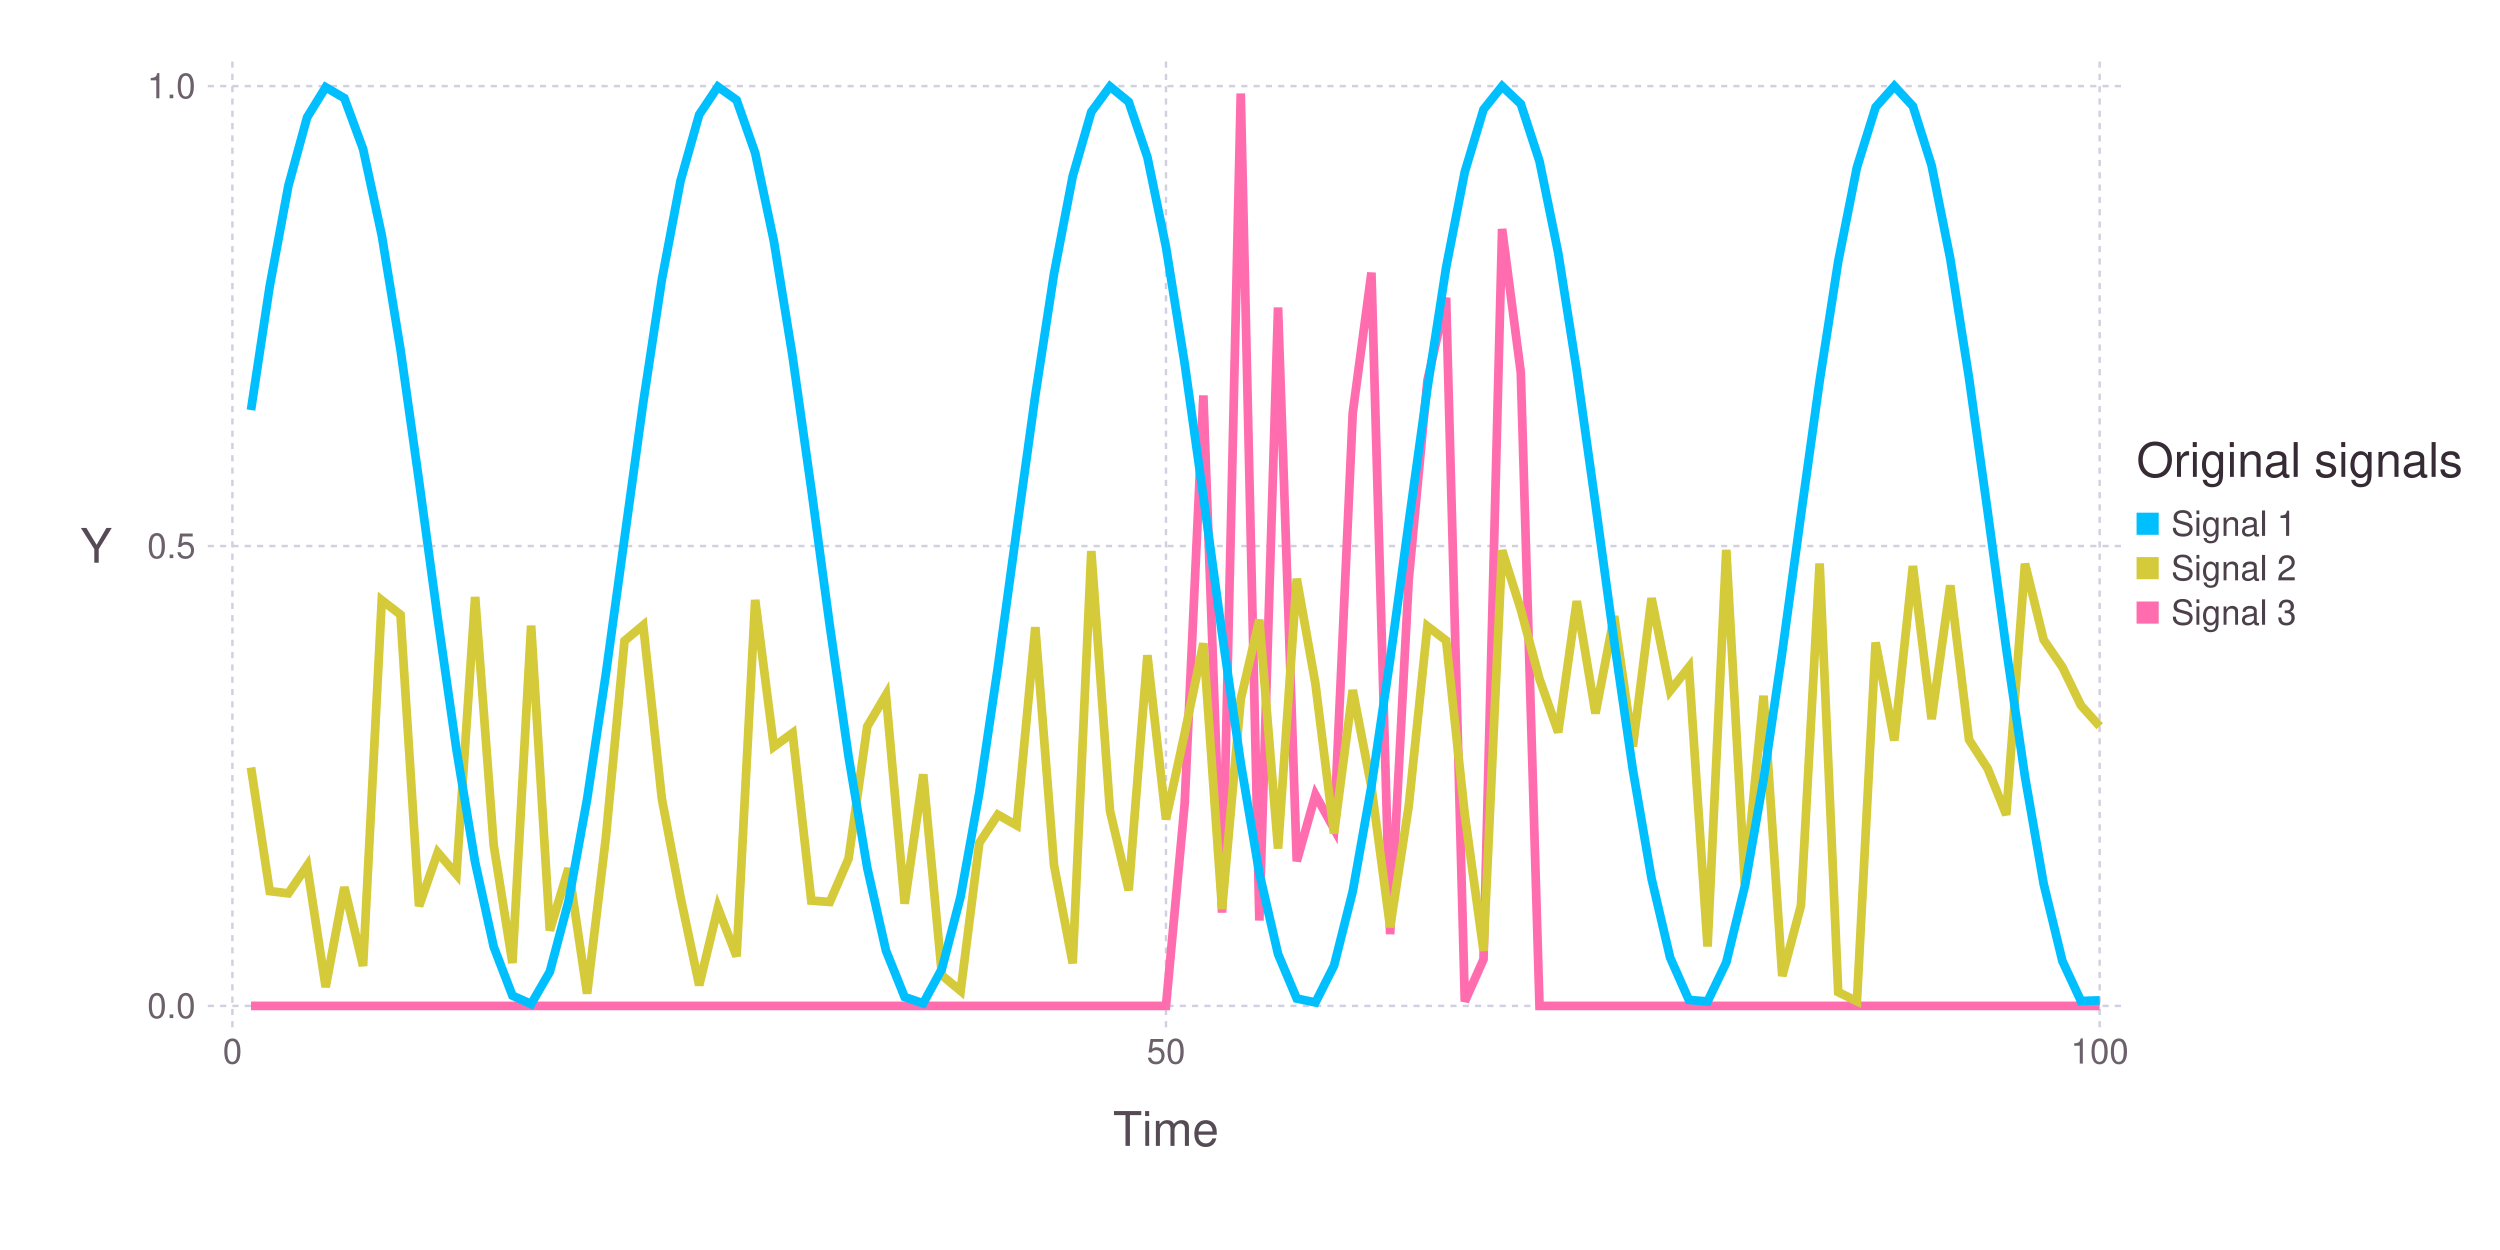
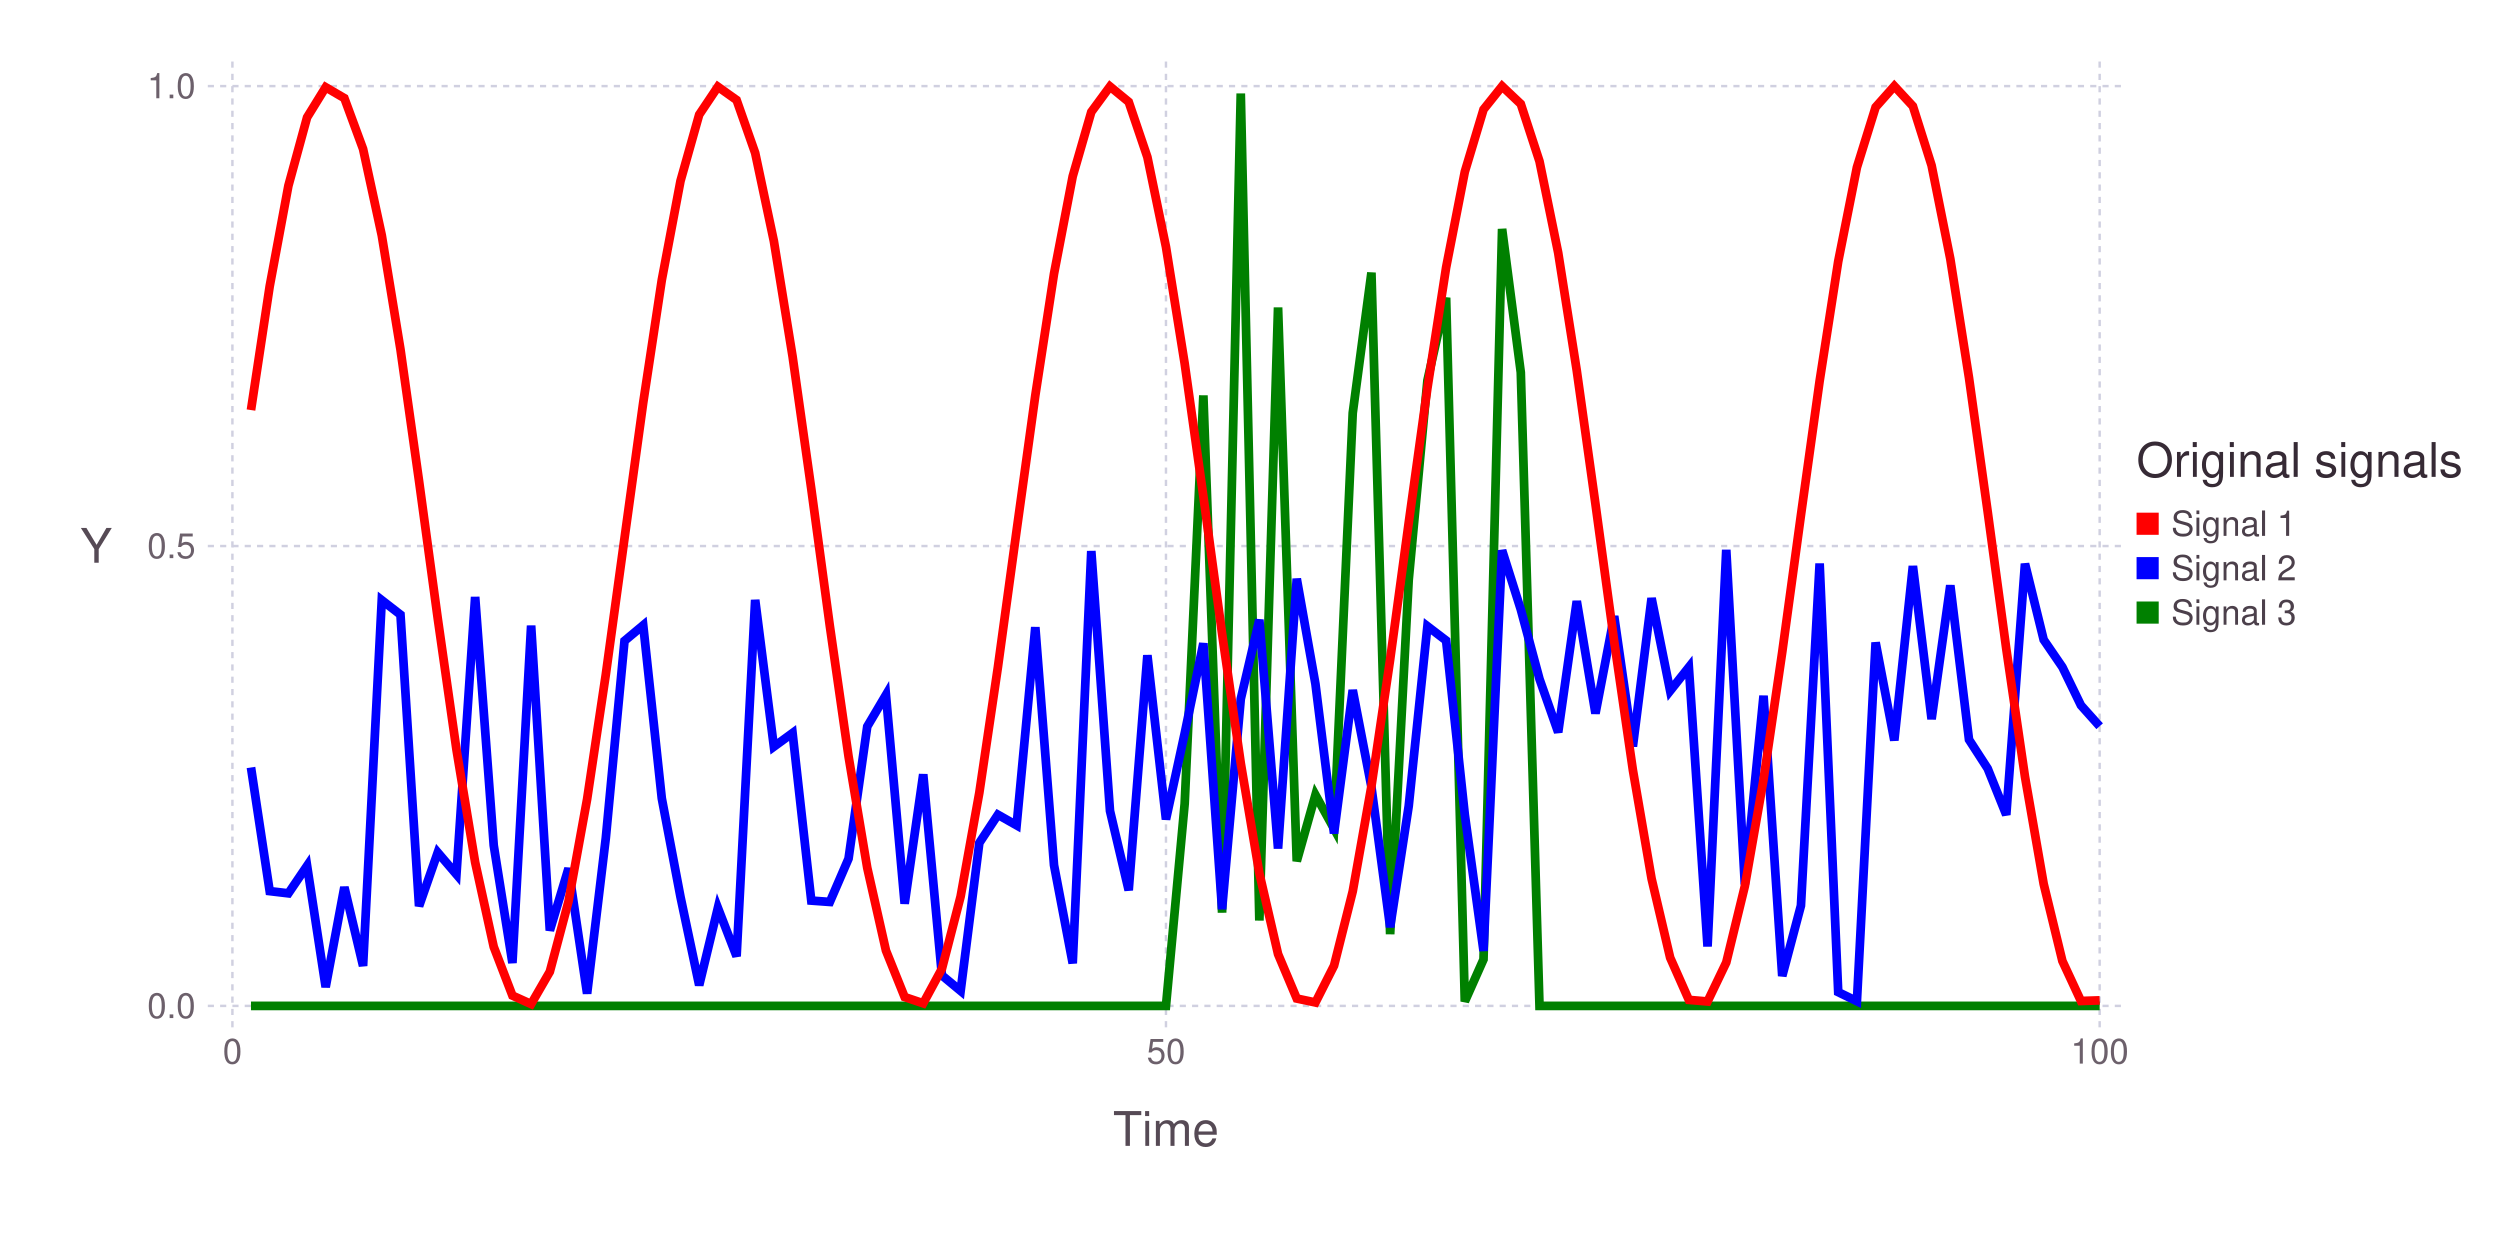
<svg xmlns="http://www.w3.org/2000/svg" version="1.2" width="203.2mm" height="101.6mm" viewBox="0 0 203.2 101.6" stroke="none" fill="#000000" stroke-width="0.3" font-size="3.88">
  <g class="plotroot xscalable yscalable" id="img-18da4b42-1">
    <g font-size="3.88" font-family="'PT Sans','Helvetica Neue','Helvetica',sans-serif" fill="#564A55" stroke="#000000" stroke-opacity="0.000" id="img-18da4b42-2">
      <text x="94.77" y="90.81" text-anchor="middle" dy="0.6em">Time</text>
    </g>
    <g class="guide xlabels" font-size="2.82" font-family="'PT Sans Caption','Helvetica Neue','Helvetica',sans-serif" fill="#6C606B" id="img-18da4b42-3">
      <text x="18.89" y="84.76" text-anchor="middle" dy="0.6em">0</text>
      <text x="94.77" y="84.76" text-anchor="middle" dy="0.6em">50</text>
      <text x="170.66" y="84.76" text-anchor="middle" dy="0.6em">100</text>
    </g>
    <g class="guide colorkey" id="img-18da4b42-4">
      <g fill="#4C404B" font-size="2.82" font-family="'PT Sans','Helvetica Neue','Helvetica',sans-serif" id="img-18da4b42-5">
-         <text x="176.47" y="42.57" dy="0.35em" id="img-18da4b42-6" class="color_Signal_1">Signal 1</text>
-         <text x="176.47" y="46.18" dy="0.35em" id="img-18da4b42-7" class="color_Signal_2">Signal 2</text>
-         <text x="176.47" y="49.79" dy="0.35em" id="img-18da4b42-8" class="color_Signal_3">Signal 3</text>
+         <text x="176.47" y="42.57" dy="0.35em">Signal 1</text>
+         <text x="176.47" y="46.18" dy="0.35em">Signal 2</text>
+         <text x="176.47" y="49.79" dy="0.35em">Signal 3</text>
      </g>
-       <g stroke="#000000" stroke-opacity="0.000" id="img-18da4b42-9">
-         <rect x="173.66" y="41.67" width="1.8" height="1.8" id="img-18da4b42-10" fill="#00BFFF" class="color_Signal_1" />
-         <rect x="173.66" y="45.28" width="1.8" height="1.8" id="img-18da4b42-11" fill="#D4CA3A" class="color_Signal_2" />
-         <rect x="173.66" y="48.89" width="1.8" height="1.8" id="img-18da4b42-12" fill="#FF6DAE" class="color_Signal_3" />
+       <g stroke="#000000" stroke-opacity="0.000" id="img-18da4b42-6">
+         <rect x="173.66" y="41.67" width="1.8" height="1.8" fill="#FF0000" />
+         <rect x="173.66" y="45.28" width="1.8" height="1.8" fill="#0000FF" />
+         <rect x="173.66" y="48.89" width="1.8" height="1.8" fill="#008000" />
      </g>
-       <g fill="#362A35" font-size="3.88" font-family="'PT Sans','Helvetica Neue','Helvetica',sans-serif" stroke="#000000" stroke-opacity="0.000" id="img-18da4b42-13">
-         <text x="173.66" y="38.76" id="img-18da4b42-14">Original signals</text>
+       <g fill="#362A35" font-size="3.88" font-family="'PT Sans','Helvetica Neue','Helvetica',sans-serif" stroke="#000000" stroke-opacity="0.000" id="img-18da4b42-7">
+         <text x="173.66" y="38.76">Original signals</text>
      </g>
    </g>
-     <g clip-path="url(#img-18da4b42-15)">
-       <g id="img-18da4b42-16">
-         <g pointer-events="visible" opacity="1" fill="#000000" fill-opacity="0.000" stroke="#000000" stroke-opacity="0.000" class="guide background" id="img-18da4b42-17">
-           <rect x="16.89" y="5" width="155.78" height="78.76" id="img-18da4b42-18" />
+     <g clip-path="url(#img-18da4b42-8)">
+       <g id="img-18da4b42-9">
+         <g pointer-events="visible" opacity="1" fill="#000000" fill-opacity="0.000" stroke="#000000" stroke-opacity="0.000" class="guide background" id="img-18da4b42-10">
+           <rect x="16.89" y="5" width="155.78" height="78.76" />
        </g>
-         <g class="guide ygridlines xfixed" stroke-dasharray="0.5,0.5" stroke-width="0.2" stroke="#D0D0E0" id="img-18da4b42-19">
-           <path fill="none" d="M16.89,81.76 L 172.66 81.76" id="img-18da4b42-20" />
-           <path fill="none" d="M16.89,44.38 L 172.66 44.38" id="img-18da4b42-21" />
-           <path fill="none" d="M16.89,7 L 172.66 7" id="img-18da4b42-22" />
+         <g class="guide ygridlines xfixed" stroke-dasharray="0.5,0.5" stroke-width="0.2" stroke="#D0D0E0" id="img-18da4b42-11">
+           <path fill="none" d="M16.89,81.76 L 172.66 81.76" />
+           <path fill="none" d="M16.89,44.38 L 172.66 44.38" />
+           <path fill="none" d="M16.89,7 L 172.66 7" />
        </g>
-         <g class="guide xgridlines yfixed" stroke-dasharray="0.5,0.5" stroke-width="0.2" stroke="#D0D0E0" id="img-18da4b42-23">
-           <path fill="none" d="M18.89,5 L 18.89 83.76" id="img-18da4b42-24" />
-           <path fill="none" d="M94.77,5 L 94.77 83.76" id="img-18da4b42-25" />
-           <path fill="none" d="M170.66,5 L 170.66 83.76" id="img-18da4b42-26" />
+         <g class="guide xgridlines yfixed" stroke-dasharray="0.5,0.5" stroke-width="0.2" stroke="#D0D0E0" id="img-18da4b42-12">
+           <path fill="none" d="M18.89,5 L 18.89 83.76" />
+           <path fill="none" d="M94.77,5 L 94.77 83.76" />
+           <path fill="none" d="M170.66,5 L 170.66 83.76" />
        </g>
-         <g class="plotpanel" id="img-18da4b42-27">
-           <g stroke-width="0.71" fill="#000000" fill-opacity="0.000" class="geometry color_Signal_3" stroke-dasharray="none" stroke="#FF6DAE" id="img-18da4b42-28">
-             <path fill="none" d="M20.4,81.76 L 21.92 81.76 23.44 81.76 24.96 81.76 26.47 81.76 27.99 81.76 29.51 81.76 31.03 81.76 32.55 81.76 34.06 81.76 35.58 81.76 37.1 81.76 38.62 81.76 40.13 81.76 41.65 81.76 43.17 81.76 44.69 81.76 46.21 81.76 47.72 81.76 49.24 81.76 50.76 81.76 52.28 81.76 53.79 81.76 55.31 81.76 56.83 81.76 58.35 81.76 59.87 81.76 61.38 81.76 62.9 81.76 64.42 81.76 65.94 81.76 67.45 81.76 68.97 81.76 70.49 81.76 72.01 81.76 73.53 81.76 75.04 81.76 76.56 81.76 78.08 81.76 79.6 81.76 81.11 81.76 82.63 81.76 84.15 81.76 85.67 81.76 87.19 81.76 88.7 81.76 90.22 81.76 91.74 81.76 93.26 81.76 94.77 81.76 96.29 65.33 97.81 32.14 99.33 74.18 100.85 7.6 102.36 74.82 103.88 24.99 105.4 70 106.92 64.61 108.43 67.36 109.95 33.57 111.47 22.16 112.99 75.93 114.5 47.13 116.02 30.93 117.54 24.2 119.06 81.4 120.58 77.98 122.09 18.61 123.61 30.27 125.13 81.76 126.65 81.76 128.16 81.76 129.68 81.76 131.2 81.76 132.72 81.76 134.24 81.76 135.75 81.76 137.27 81.76 138.79 81.76 140.31 81.76 141.82 81.76 143.34 81.76 144.86 81.76 146.38 81.76 147.9 81.76 149.41 81.76 150.93 81.76 152.45 81.76 153.97 81.76 155.48 81.76 157 81.76 158.52 81.76 160.04 81.76 161.56 81.76 163.07 81.76 164.59 81.76 166.11 81.76 167.63 81.76 169.14 81.76 170.66 81.76" id="img-18da4b42-29" />
+         <g class="plotpanel" id="img-18da4b42-13">
+           <g stroke-width="0.71" fill="#000000" fill-opacity="0.000" class="geometry" stroke-dasharray="none" stroke="#008000" id="img-18da4b42-14">
+             <path fill="none" d="M20.4,81.76 L 21.92 81.76 23.44 81.76 24.96 81.76 26.47 81.76 27.99 81.76 29.51 81.76 31.03 81.76 32.55 81.76 34.06 81.76 35.58 81.76 37.1 81.76 38.62 81.76 40.13 81.76 41.65 81.76 43.17 81.76 44.69 81.76 46.21 81.76 47.72 81.76 49.24 81.76 50.76 81.76 52.28 81.76 53.79 81.76 55.31 81.76 56.83 81.76 58.35 81.76 59.87 81.76 61.38 81.76 62.9 81.76 64.42 81.76 65.94 81.76 67.45 81.76 68.97 81.76 70.49 81.76 72.01 81.76 73.53 81.76 75.04 81.76 76.56 81.76 78.08 81.76 79.6 81.76 81.11 81.76 82.63 81.76 84.15 81.76 85.67 81.76 87.19 81.76 88.7 81.76 90.22 81.76 91.74 81.76 93.26 81.76 94.77 81.76 96.29 65.33 97.81 32.14 99.33 74.18 100.85 7.6 102.36 74.82 103.88 24.99 105.4 70 106.92 64.61 108.43 67.36 109.95 33.57 111.47 22.16 112.99 75.93 114.5 47.13 116.02 30.93 117.54 24.2 119.06 81.4 120.58 77.98 122.09 18.61 123.61 30.27 125.13 81.76 126.65 81.76 128.16 81.76 129.68 81.76 131.2 81.76 132.72 81.76 134.24 81.76 135.75 81.76 137.27 81.76 138.79 81.76 140.31 81.76 141.82 81.76 143.34 81.76 144.86 81.76 146.38 81.76 147.9 81.76 149.41 81.76 150.93 81.76 152.45 81.76 153.97 81.76 155.48 81.76 157 81.76 158.52 81.76 160.04 81.76 161.56 81.76 163.07 81.76 164.59 81.76 166.11 81.76 167.63 81.76 169.14 81.76 170.66 81.76" />
          </g>
-           <g stroke-width="0.71" fill="#000000" fill-opacity="0.000" class="geometry color_Signal_2" stroke-dasharray="none" stroke="#D4CA3A" id="img-18da4b42-30">
-             <path fill="none" d="M20.4,62.38 L 21.92 72.43 23.44 72.61 24.96 70.37 26.47 80.23 27.99 72.11 29.51 78.51 31.03 48.78 32.55 49.96 34.06 73.65 35.58 69.29 37.1 71.07 38.62 48.52 40.13 68.71 41.65 78.27 43.17 50.85 44.69 75.63 46.21 70.58 47.72 80.76 49.24 68.11 50.76 52.09 52.28 50.82 53.79 64.89 55.31 72.9 56.83 80.08 58.35 73.79 59.87 77.73 61.38 48.76 62.9 60.69 64.42 59.58 65.94 73.2 67.45 73.31 68.97 69.79 70.49 59.05 72.01 56.48 73.53 73.45 75.04 62.94 76.56 79.28 78.08 80.54 79.6 68.51 81.11 66.22 82.63 67.08 84.15 50.98 85.67 70.32 87.19 78.3 88.7 44.79 90.22 65.91 91.74 72.36 93.26 53.26 94.77 66.6 96.29 59.61 97.81 52.29 99.33 73.9 100.85 56.81 102.36 50.37 103.88 68.97 105.4 47.04 106.92 55.6 108.43 67.74 109.95 56.09 111.47 63.97 112.99 75.36 114.5 65.52 116.02 50.9 117.54 52.06 119.06 66.22 120.58 77.29 122.09 44.73 123.61 49.54 125.13 55.19 126.65 59.52 128.16 48.86 129.68 57.99 131.2 50.08 132.72 60.67 134.24 48.62 135.75 56.15 137.27 54.23 138.79 76.93 140.31 44.69 141.82 71.88 143.34 56.55 144.86 79.33 146.38 73.61 147.9 45.8 149.41 80.64 150.93 81.38 152.45 52.22 153.97 60.18 155.48 46.01 157 58.45 158.52 47.58 160.04 60.12 161.56 62.47 163.07 66.23 164.59 45.82 166.11 52 167.63 54.22 169.14 57.33 170.66 59.03" id="img-18da4b42-31" />
+           <g stroke-width="0.71" fill="#000000" fill-opacity="0.000" class="geometry" stroke-dasharray="none" stroke="#0000FF" id="img-18da4b42-15">
+             <path fill="none" d="M20.4,62.38 L 21.92 72.43 23.44 72.61 24.96 70.37 26.47 80.23 27.99 72.11 29.51 78.51 31.03 48.78 32.55 49.96 34.06 73.65 35.58 69.29 37.1 71.07 38.62 48.52 40.13 68.71 41.65 78.27 43.17 50.85 44.69 75.63 46.21 70.58 47.72 80.76 49.24 68.11 50.76 52.09 52.28 50.82 53.79 64.89 55.31 72.9 56.83 80.08 58.35 73.79 59.87 77.73 61.38 48.76 62.9 60.69 64.42 59.58 65.94 73.2 67.45 73.31 68.97 69.79 70.49 59.05 72.01 56.48 73.53 73.45 75.04 62.94 76.56 79.28 78.08 80.54 79.6 68.51 81.11 66.22 82.63 67.08 84.15 50.98 85.67 70.32 87.19 78.3 88.7 44.79 90.22 65.91 91.74 72.36 93.26 53.26 94.77 66.6 96.29 59.61 97.81 52.29 99.33 73.9 100.85 56.81 102.36 50.37 103.88 68.97 105.4 47.04 106.92 55.6 108.43 67.74 109.95 56.09 111.47 63.97 112.99 75.36 114.5 65.52 116.02 50.9 117.54 52.06 119.06 66.22 120.58 77.29 122.09 44.73 123.61 49.54 125.13 55.19 126.65 59.52 128.16 48.86 129.68 57.99 131.2 50.08 132.72 60.67 134.24 48.62 135.75 56.15 137.27 54.23 138.79 76.93 140.31 44.69 141.82 71.88 143.34 56.55 144.86 79.33 146.38 73.61 147.9 45.8 149.41 80.64 150.93 81.38 152.45 52.22 153.97 60.18 155.48 46.01 157 58.45 158.52 47.58 160.04 60.12 161.56 62.47 163.07 66.23 164.59 45.82 166.11 52 167.63 54.22 169.14 57.33 170.66 59.03" />
          </g>
-           <g stroke-width="0.71" fill="#000000" fill-opacity="0.000" class="geometry color_Signal_1" stroke-dasharray="none" stroke="#00BFFF" id="img-18da4b42-32">
-             <path fill="none" d="M20.4,33.33 L 21.92 23.27 23.44 15.1 24.96 9.54 26.47 7.09 27.99 7.98 29.51 12.11 31.03 19.13 32.55 28.4 34.06 39.1 35.58 50.27 37.1 60.92 38.62 70.09 40.13 76.96 41.65 80.92 43.17 81.61 44.69 78.98 46.21 73.26 47.72 64.96 49.24 54.82 50.76 43.75 52.28 32.73 53.79 22.76 55.31 14.71 56.83 9.32 58.35 7.05 59.87 8.13 61.38 12.43 62.9 19.6 64.42 28.97 65.94 39.73 67.45 50.89 68.97 61.48 70.49 70.54 72.01 77.26 73.53 81.04 75.04 81.55 76.56 78.74 78.08 72.86 79.6 64.43 81.11 54.22 82.63 43.12 84.15 32.14 85.67 22.25 87.19 14.33 88.7 9.1 90.22 7.03 91.74 8.28 93.26 12.77 94.77 20.07 96.29 29.55 97.81 40.35 99.33 51.51 100.85 62.04 102.36 70.98 103.88 77.55 105.4 81.16 106.92 81.48 108.43 78.49 109.95 72.45 111.47 63.9 112.99 53.61 114.5 42.49 116.02 31.55 117.54 21.74 119.06 13.96 120.58 8.9 122.09 7.01 123.61 8.45 125.13 13.11 126.65 20.55 128.16 30.13 129.68 40.98 131.2 52.13 132.72 62.59 134.24 71.42 135.75 77.84 137.27 81.27 138.79 81.4 140.31 78.23 141.82 72.03 143.34 63.36 144.86 53 146.38 41.87 147.9 30.96 149.41 21.25 150.93 13.6 152.45 8.71 153.97 7 155.48 8.63 157 13.45 158.52 21.04 160.04 30.71 161.56 41.6 163.07 52.74 164.59 63.13 166.11 71.85 167.63 78.11 169.14 81.36 170.66 81.31" id="img-18da4b42-33" />
+           <g stroke-width="0.71" fill="#000000" fill-opacity="0.000" class="geometry" stroke-dasharray="none" stroke="#FF0000" id="img-18da4b42-16">
+             <path fill="none" d="M20.4,33.33 L 21.92 23.27 23.44 15.1 24.96 9.54 26.47 7.09 27.99 7.98 29.51 12.11 31.03 19.13 32.55 28.4 34.06 39.1 35.58 50.27 37.1 60.92 38.62 70.09 40.13 76.96 41.65 80.92 43.17 81.61 44.69 78.98 46.21 73.26 47.72 64.96 49.24 54.82 50.76 43.75 52.28 32.73 53.79 22.76 55.31 14.71 56.83 9.32 58.35 7.05 59.87 8.13 61.38 12.43 62.9 19.6 64.42 28.97 65.94 39.73 67.45 50.89 68.97 61.48 70.49 70.54 72.01 77.26 73.53 81.04 75.04 81.55 76.56 78.74 78.08 72.86 79.6 64.43 81.11 54.22 82.63 43.12 84.15 32.14 85.67 22.25 87.19 14.33 88.7 9.1 90.22 7.03 91.74 8.28 93.26 12.77 94.77 20.07 96.29 29.55 97.81 40.35 99.33 51.51 100.85 62.04 102.36 70.98 103.88 77.55 105.4 81.16 106.92 81.48 108.43 78.49 109.95 72.45 111.47 63.9 112.99 53.61 114.5 42.49 116.02 31.55 117.54 21.74 119.06 13.96 120.58 8.9 122.09 7.01 123.61 8.45 125.13 13.11 126.65 20.55 128.16 30.13 129.68 40.98 131.2 52.13 132.72 62.59 134.24 71.42 135.75 77.84 137.27 81.27 138.79 81.4 140.31 78.23 141.82 72.03 143.34 63.36 144.86 53 146.38 41.87 147.9 30.96 149.41 21.25 150.93 13.6 152.45 8.71 153.97 7 155.48 8.63 157 13.45 158.52 21.04 160.04 30.71 161.56 41.6 163.07 52.74 164.59 63.13 166.11 71.85 167.63 78.11 169.14 81.36 170.66 81.31" />
          </g>
        </g>
      </g>
    </g>
-     <g class="guide ylabels" font-size="2.82" font-family="'PT Sans Caption','Helvetica Neue','Helvetica',sans-serif" fill="#6C606B" id="img-18da4b42-34">
-       <text x="15.89" y="81.76" text-anchor="end" dy="0.35em" id="img-18da4b42-35">0.0</text>
-       <text x="15.89" y="44.38" text-anchor="end" dy="0.35em" id="img-18da4b42-36">0.5</text>
-       <text x="15.89" y="7" text-anchor="end" dy="0.35em" id="img-18da4b42-37">1.0</text>
+     <g class="guide ylabels" font-size="2.82" font-family="'PT Sans Caption','Helvetica Neue','Helvetica',sans-serif" fill="#6C606B" id="img-18da4b42-17">
+       <text x="15.89" y="81.76" text-anchor="end" dy="0.35em">0.0</text>
+       <text x="15.89" y="44.38" text-anchor="end" dy="0.35em">0.5</text>
+       <text x="15.89" y="7" text-anchor="end" dy="0.35em">1.0</text>
    </g>
-     <g font-size="3.88" font-family="'PT Sans','Helvetica Neue','Helvetica',sans-serif" fill="#564A55" stroke="#000000" stroke-opacity="0.000" id="img-18da4b42-38">
-       <text x="9.11" y="44.38" text-anchor="end" dy="0.35em" id="img-18da4b42-39">Y</text>
+     <g font-size="3.88" font-family="'PT Sans','Helvetica Neue','Helvetica',sans-serif" fill="#564A55" stroke="#000000" stroke-opacity="0.000" id="img-18da4b42-18">
+       <text x="9.11" y="44.38" text-anchor="end" dy="0.35em">Y</text>
    </g>
  </g>
  <defs>
-     <clipPath id="img-18da4b42-15">
+     <clipPath id="img-18da4b42-8">
      <path d="M16.89,5 L 172.66 5 172.66 83.76 16.89 83.76" />
    </clipPath>
  </defs>
</svg>
